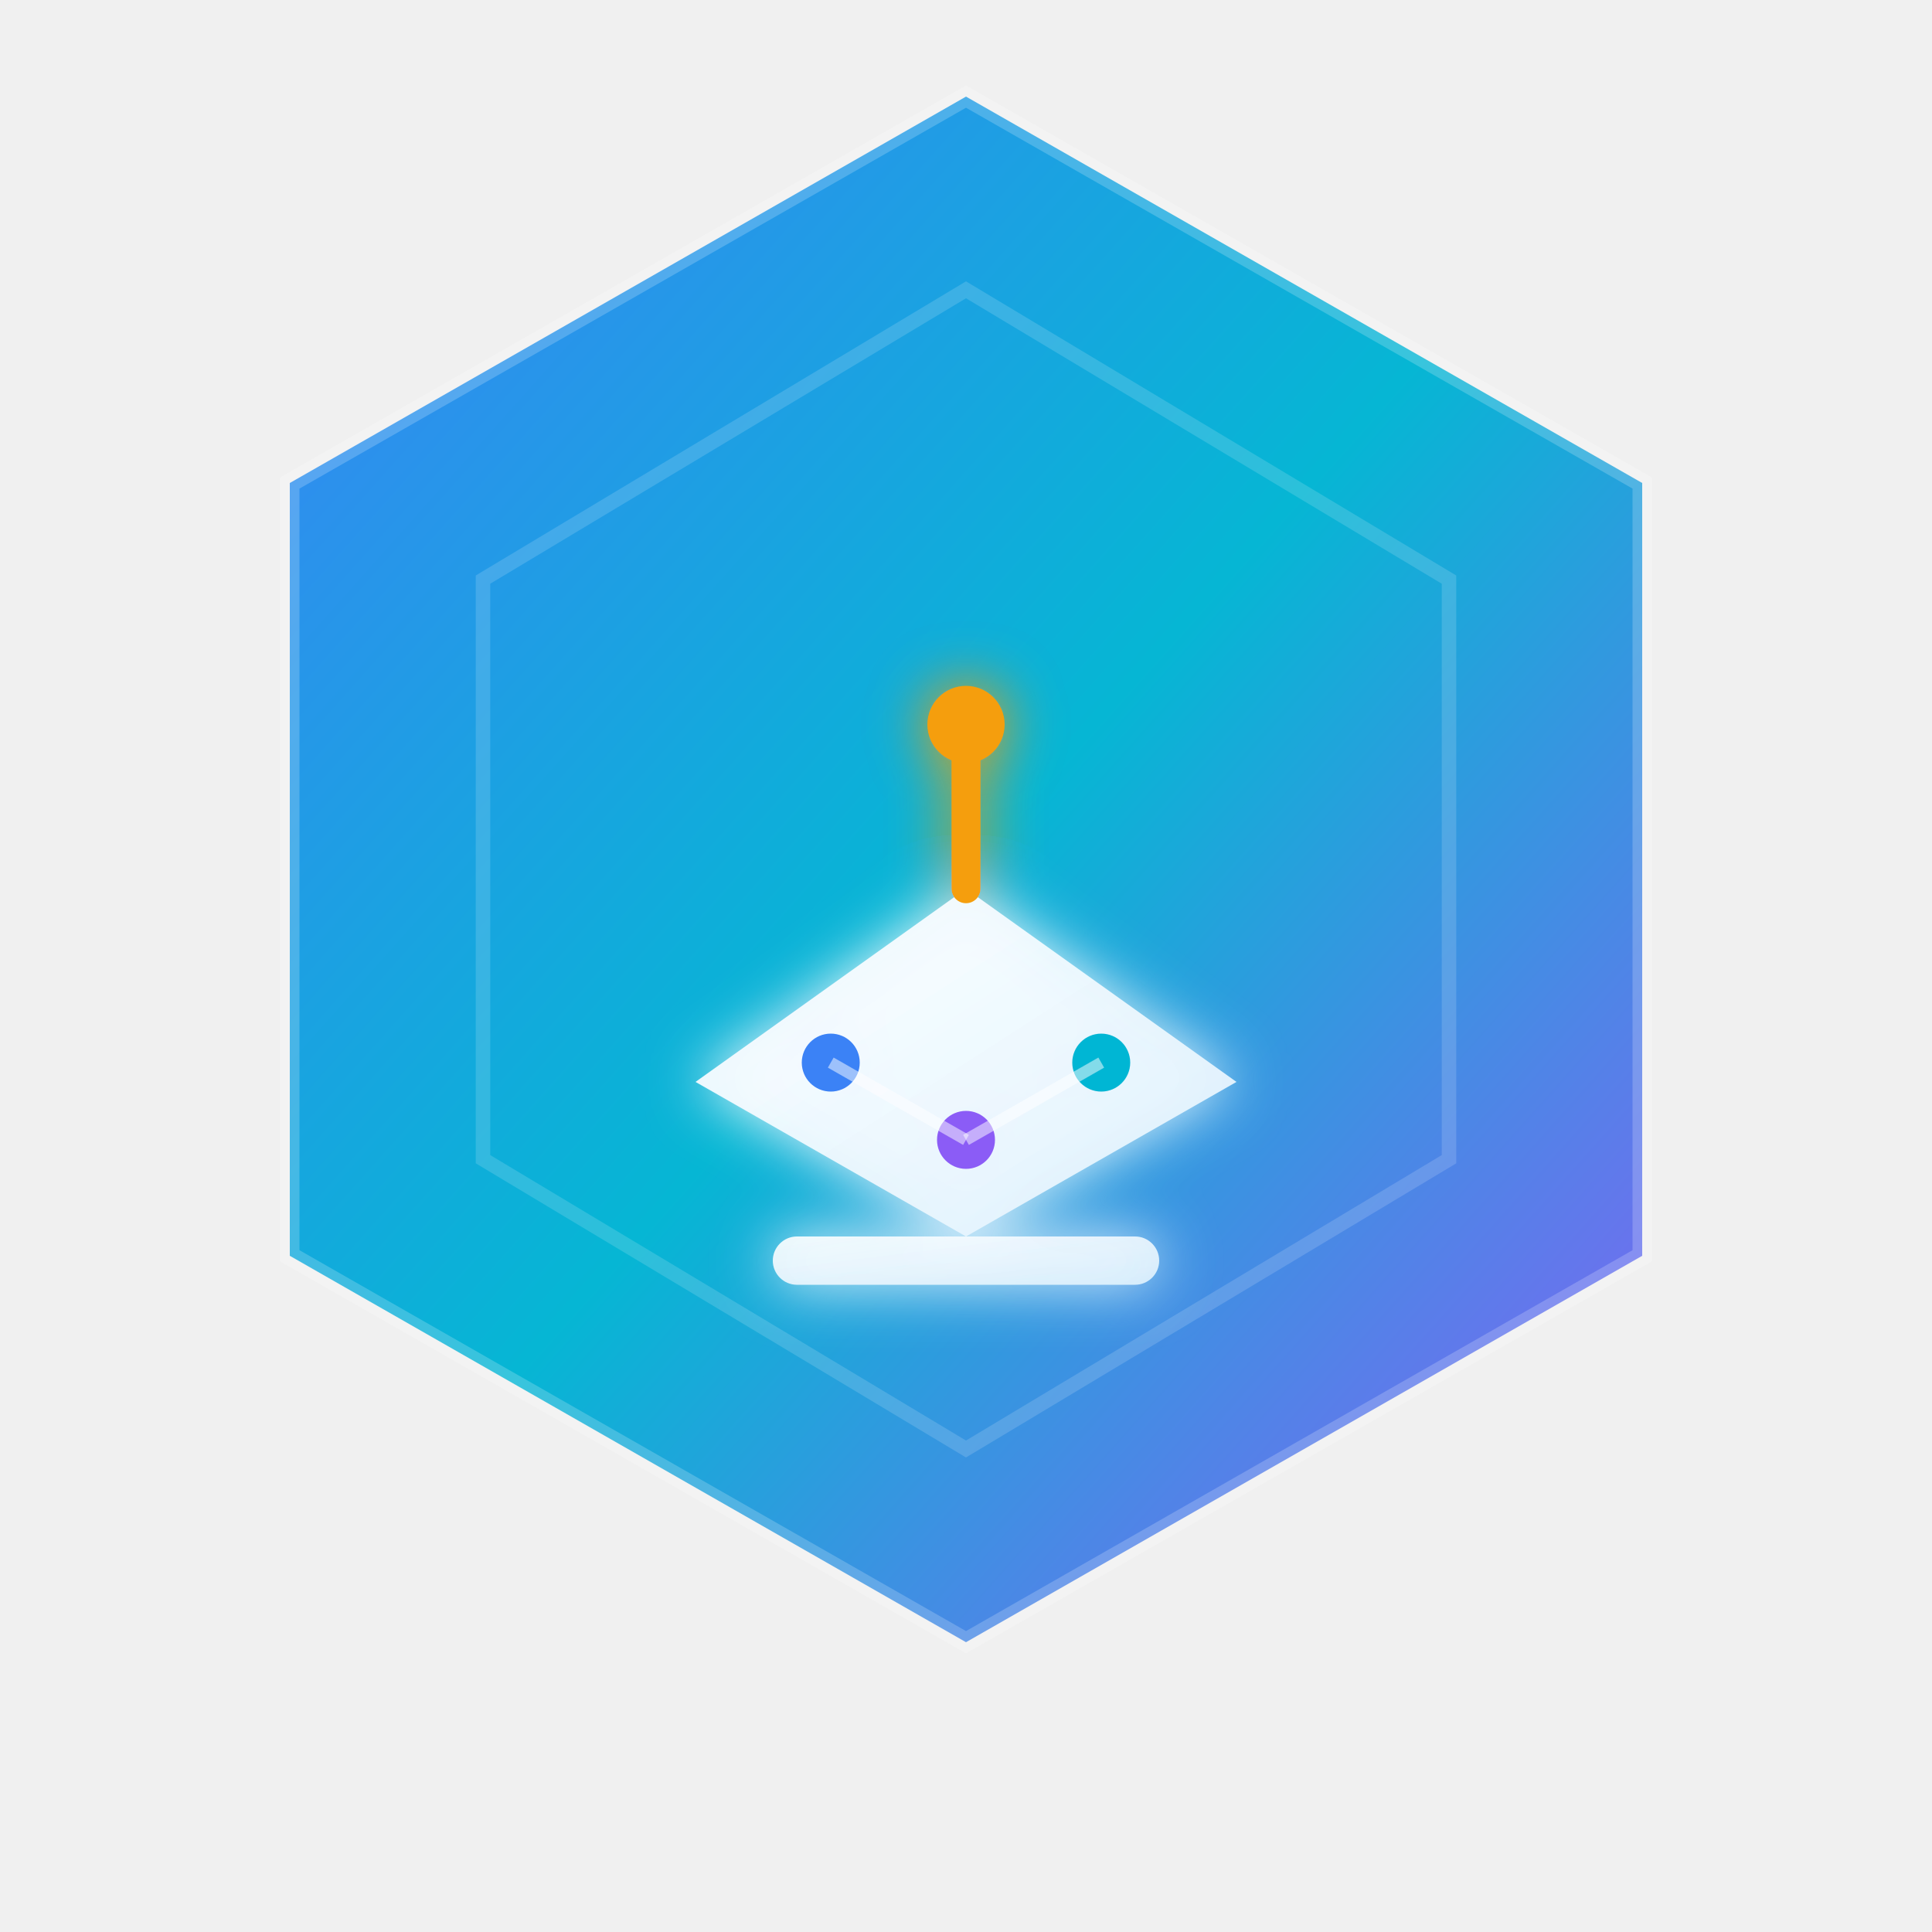
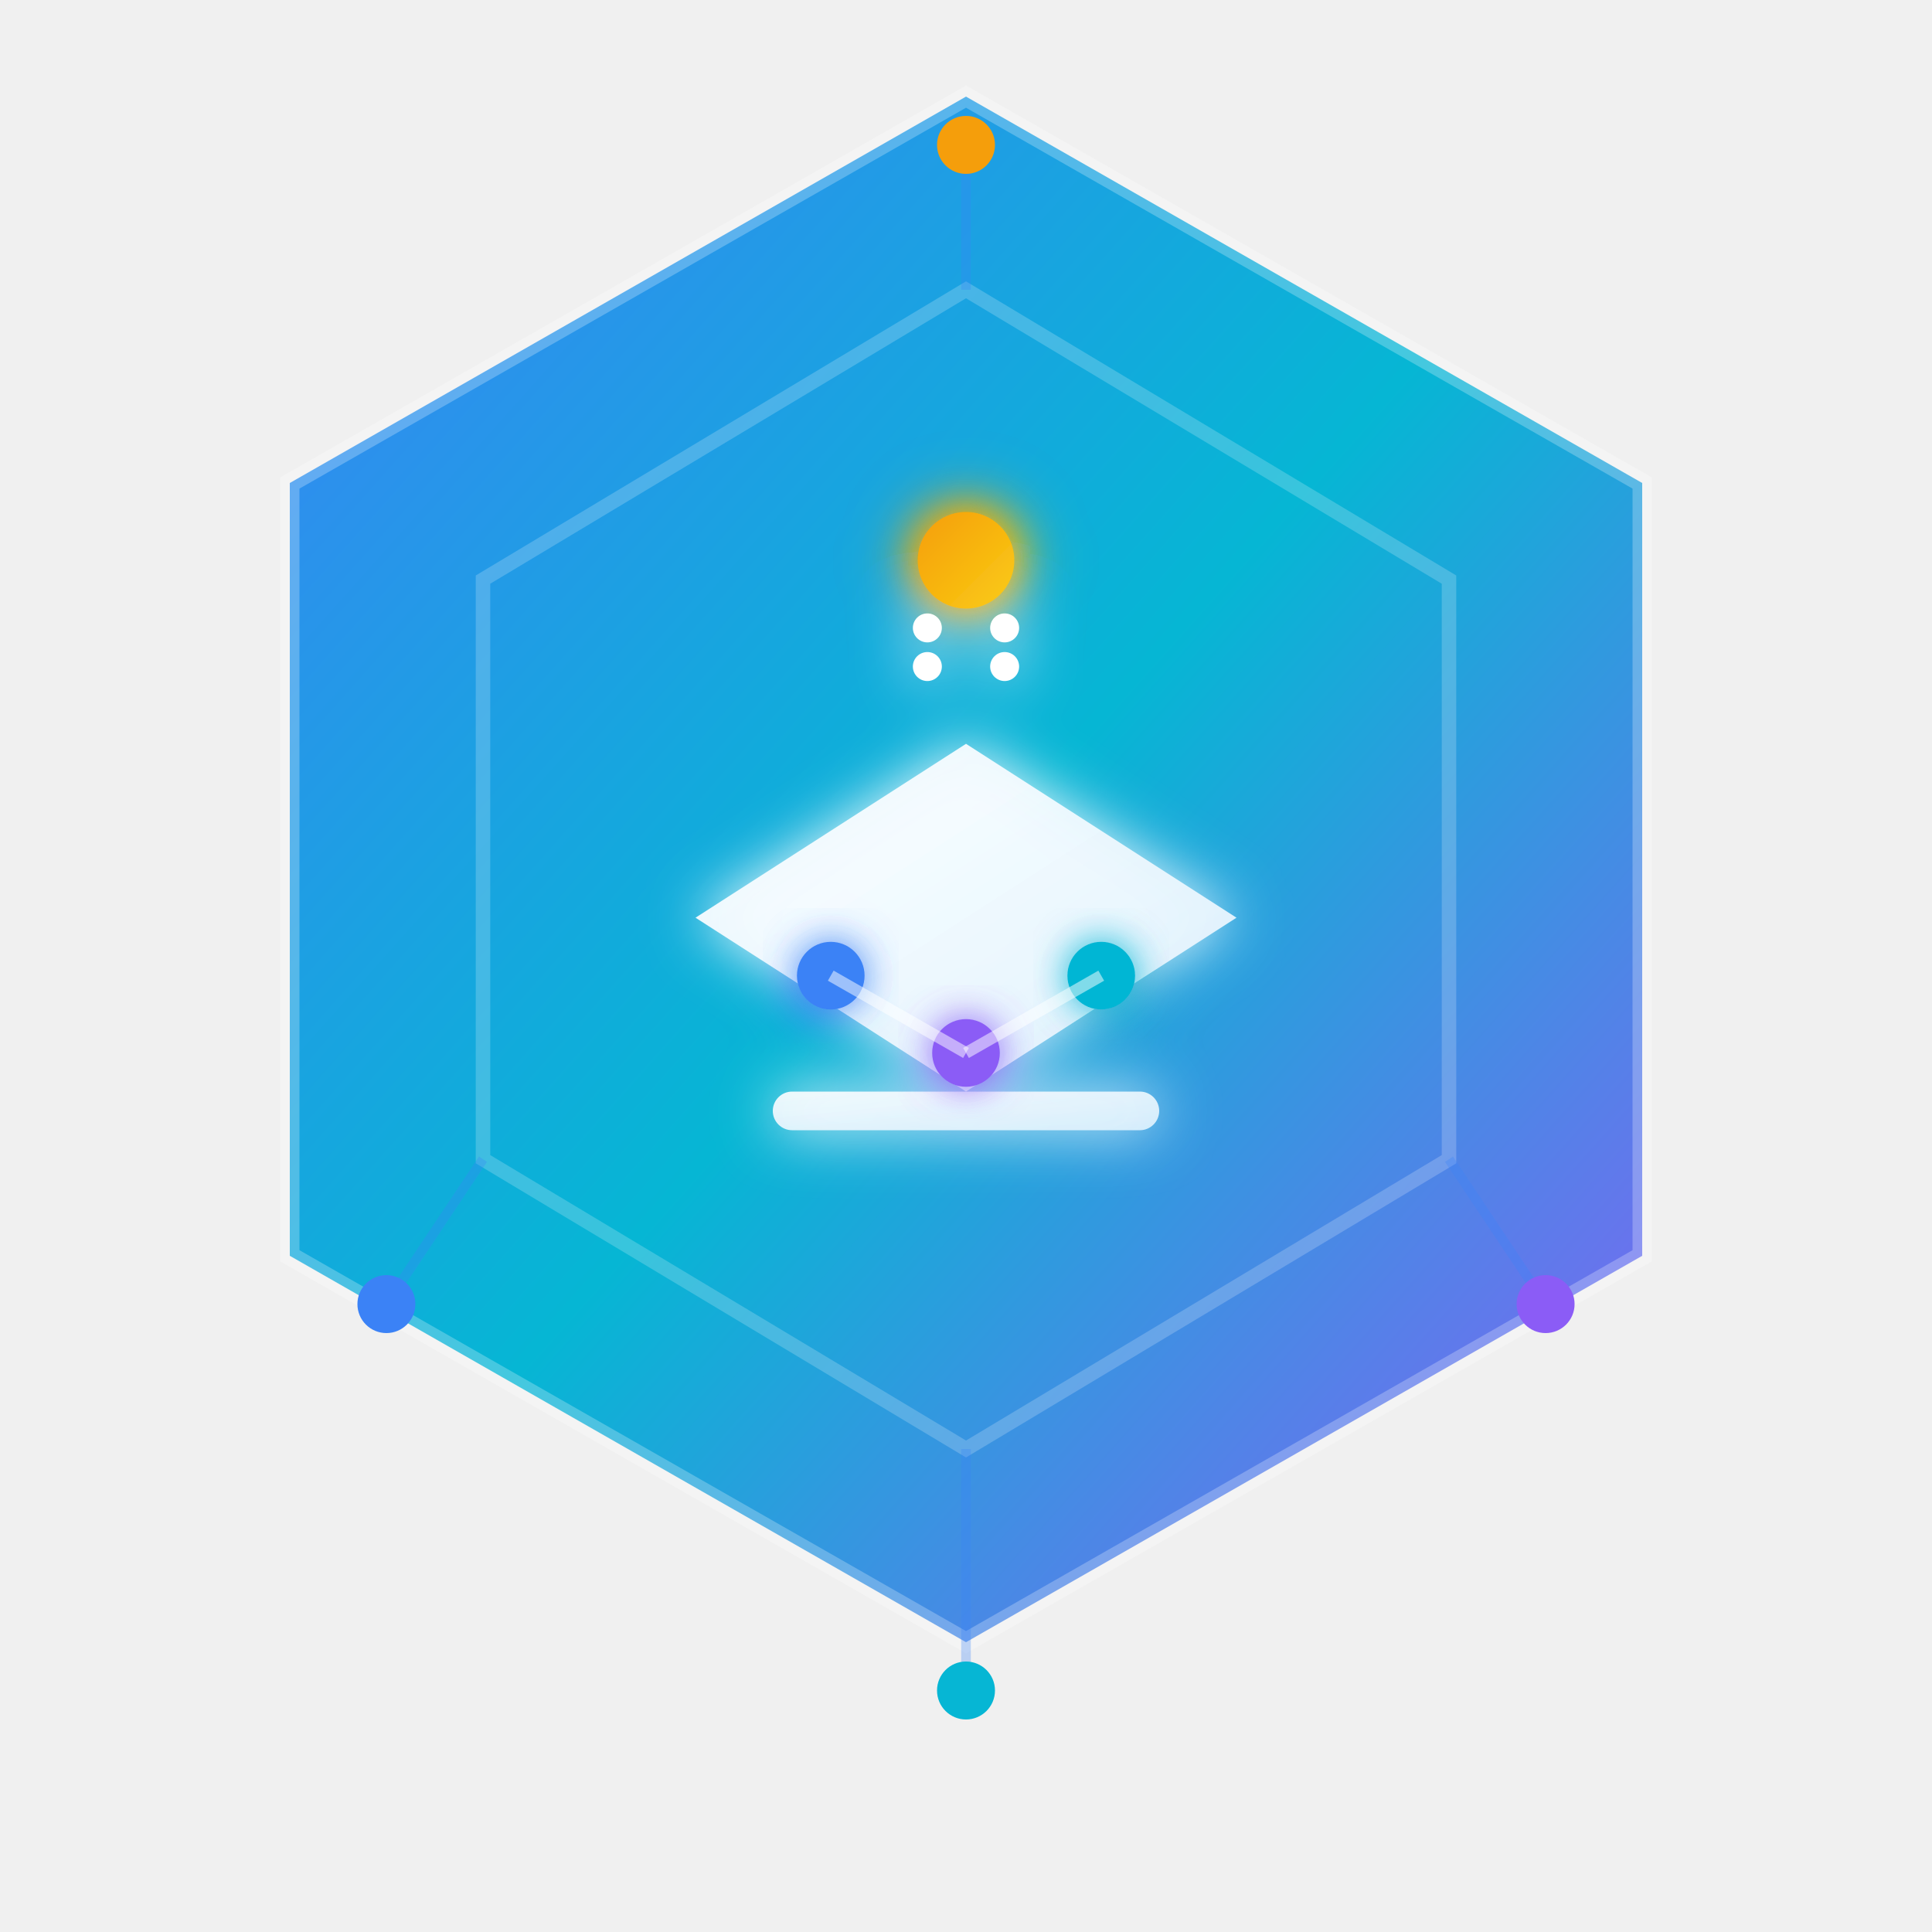
<svg xmlns="http://www.w3.org/2000/svg" viewBox="0 0 200 200" width="200" height="200">
  <defs>
    <linearGradient id="bg" x1="0%" y1="0%" x2="100%" y2="100%">
      <stop offset="0%" style="stop-color:#3b82f6" />
      <stop offset="50%" style="stop-color:#06b6d4" />
      <stop offset="100%" style="stop-color:#8b5cf6" />
    </linearGradient>
    <linearGradient id="cap" x1="0%" y1="0%" x2="100%" y2="100%">
      <stop offset="0%" style="stop-color:#ffffff" />
      <stop offset="100%" style="stop-color:#e0f2fe" />
    </linearGradient>
+     <linearGradient id="aiGrad" x1="0%" y1="0%" x2="100%" y2="100%">
+       <stop offset="0%" style="stop-color:#f59e0b" />
+       <stop offset="100%" style="stop-color:#facc15" />
+     </linearGradient>
    <filter id="glow" x="-20%" y="-20%" width="140%" height="140%">
      <feGaussianBlur stdDeviation="3" result="blur" />
      <feComposite in="SourceGraphic" in2="blur" operator="over" />
    </filter>
+     <filter id="aiGlow" x="-50%" y="-50%" width="200%" height="200%">
+       <feGaussianBlur stdDeviation="2" result="blur" />
+       <feComposite in="SourceGraphic" in2="blur" operator="over" />
+     </filter>
  </defs>
-   <path d="M100 10 L170 50 L170 130 L100 170 L30 130 L30 50 Z" fill="url(#bg)" stroke="rgba(255,255,255,0.2)" stroke-width="2" />
-   <path d="M100 30 L150 60 L150 120 L100 150 L50 120 L50 60 Z" fill="none" stroke="rgba(255,255,255,0.15)" stroke-width="1.5" />
-   <g transform="translate(100, 100)" filter="url(#glow)">
-     <path d="M-28 12 L0 -8 L28 12 L0 28 Z" fill="url(#cap)" opacity="0.95" />
-     <rect x="-20" y="28" width="40" height="5" rx="2.5" fill="url(#cap)" opacity="0.9" />
-     <line x1="0" y1="-8" x2="0" y2="-22" stroke="#f59e0b" stroke-width="3" stroke-linecap="round" />
-     <circle cx="0" cy="-25" r="4" fill="#f59e0b" />
-     <circle cx="-14" cy="10" r="3" fill="#3b82f6" />
-     <circle cx="14" cy="10" r="3" fill="#06b6d4" />
-     <circle cx="0" cy="18" r="3" fill="#8b5cf6" />
-     <line x1="-14" y1="10" x2="0" y2="18" stroke="rgba(255,255,255,0.5)" stroke-width="1.2" />
-     <line x1="14" y1="10" x2="0" y2="18" stroke="rgba(255,255,255,0.5)" stroke-width="1.2" />
+   <path d="M100 10 L170 50 L170 130 L100 170 L30 130 L30 50 Z" fill="url(#bg)" stroke="rgba(255,255,255,0.25)" stroke-width="2" />
+   <path d="M100 30 L150 60 L150 120 L100 150 L50 120 L50 60 Z" fill="none" stroke="rgba(255,255,255,0.2)" stroke-width="1.5" />
+   <g stroke="rgba(59,130,246,0.3)" stroke-width="1">
+     <line x1="100" y1="150" x2="100" y2="175" />
+     <line x1="50" y1="120" x2="40" y2="135" />
+     <line x1="150" y1="120" x2="160" y2="135" />
+     <line x1="100" y1="30" x2="100" y2="15" />
+   </g>
+   <circle cx="100" cy="175" r="3" fill="#06b6d4" />
+   <circle cx="40" cy="135" r="3" fill="#3b82f6" />
+   <circle cx="160" cy="135" r="3" fill="#8b5cf6" />
+   <circle cx="100" cy="15" r="3" fill="#f59e0b" />
+   <g transform="translate(100, 95)" filter="url(#glow)">
+     <path d="M-28 0 L0 -18 L28 0 L0 18 Z" fill="url(#cap)" opacity="0.95" />
+     <rect x="-20" y="18" width="40" height="4" rx="2" fill="url(#cap)" opacity="0.9" />
+     <circle cx="-14" cy="6" r="3.5" fill="#3b82f6" filter="url(#aiGlow)" />
+     <circle cx="14" cy="6" r="3.5" fill="#06b6d4" filter="url(#aiGlow)" />
+     <circle cx="0" cy="14" r="3.5" fill="#8b5cf6" filter="url(#aiGlow)" />
+     <line x1="-14" y1="6" x2="0" y2="14" stroke="rgba(255,255,255,0.5)" stroke-width="1.2" />
+     <line x1="14" y1="6" x2="0" y2="14" stroke="rgba(255,255,255,0.5)" stroke-width="1.2" />
+     <line x1="0" y1="-18" x2="0" y2="-35" stroke="url(#aiGrad)" stroke-width="3" stroke-linecap="round" />
+     <circle cx="0" cy="-37" r="5" fill="url(#aiGrad)" filter="url(#aiGlow)" />
+     <circle cx="-4" cy="-26" r="1.5" fill="#ffffff" />
+     <circle cx="4" cy="-26" r="1.5" fill="#ffffff" />
+     <circle cx="-4" cy="-30" r="1.5" fill="#ffffff" />
+     <circle cx="4" cy="-30" r="1.5" fill="#ffffff" />
  </g>
</svg>
